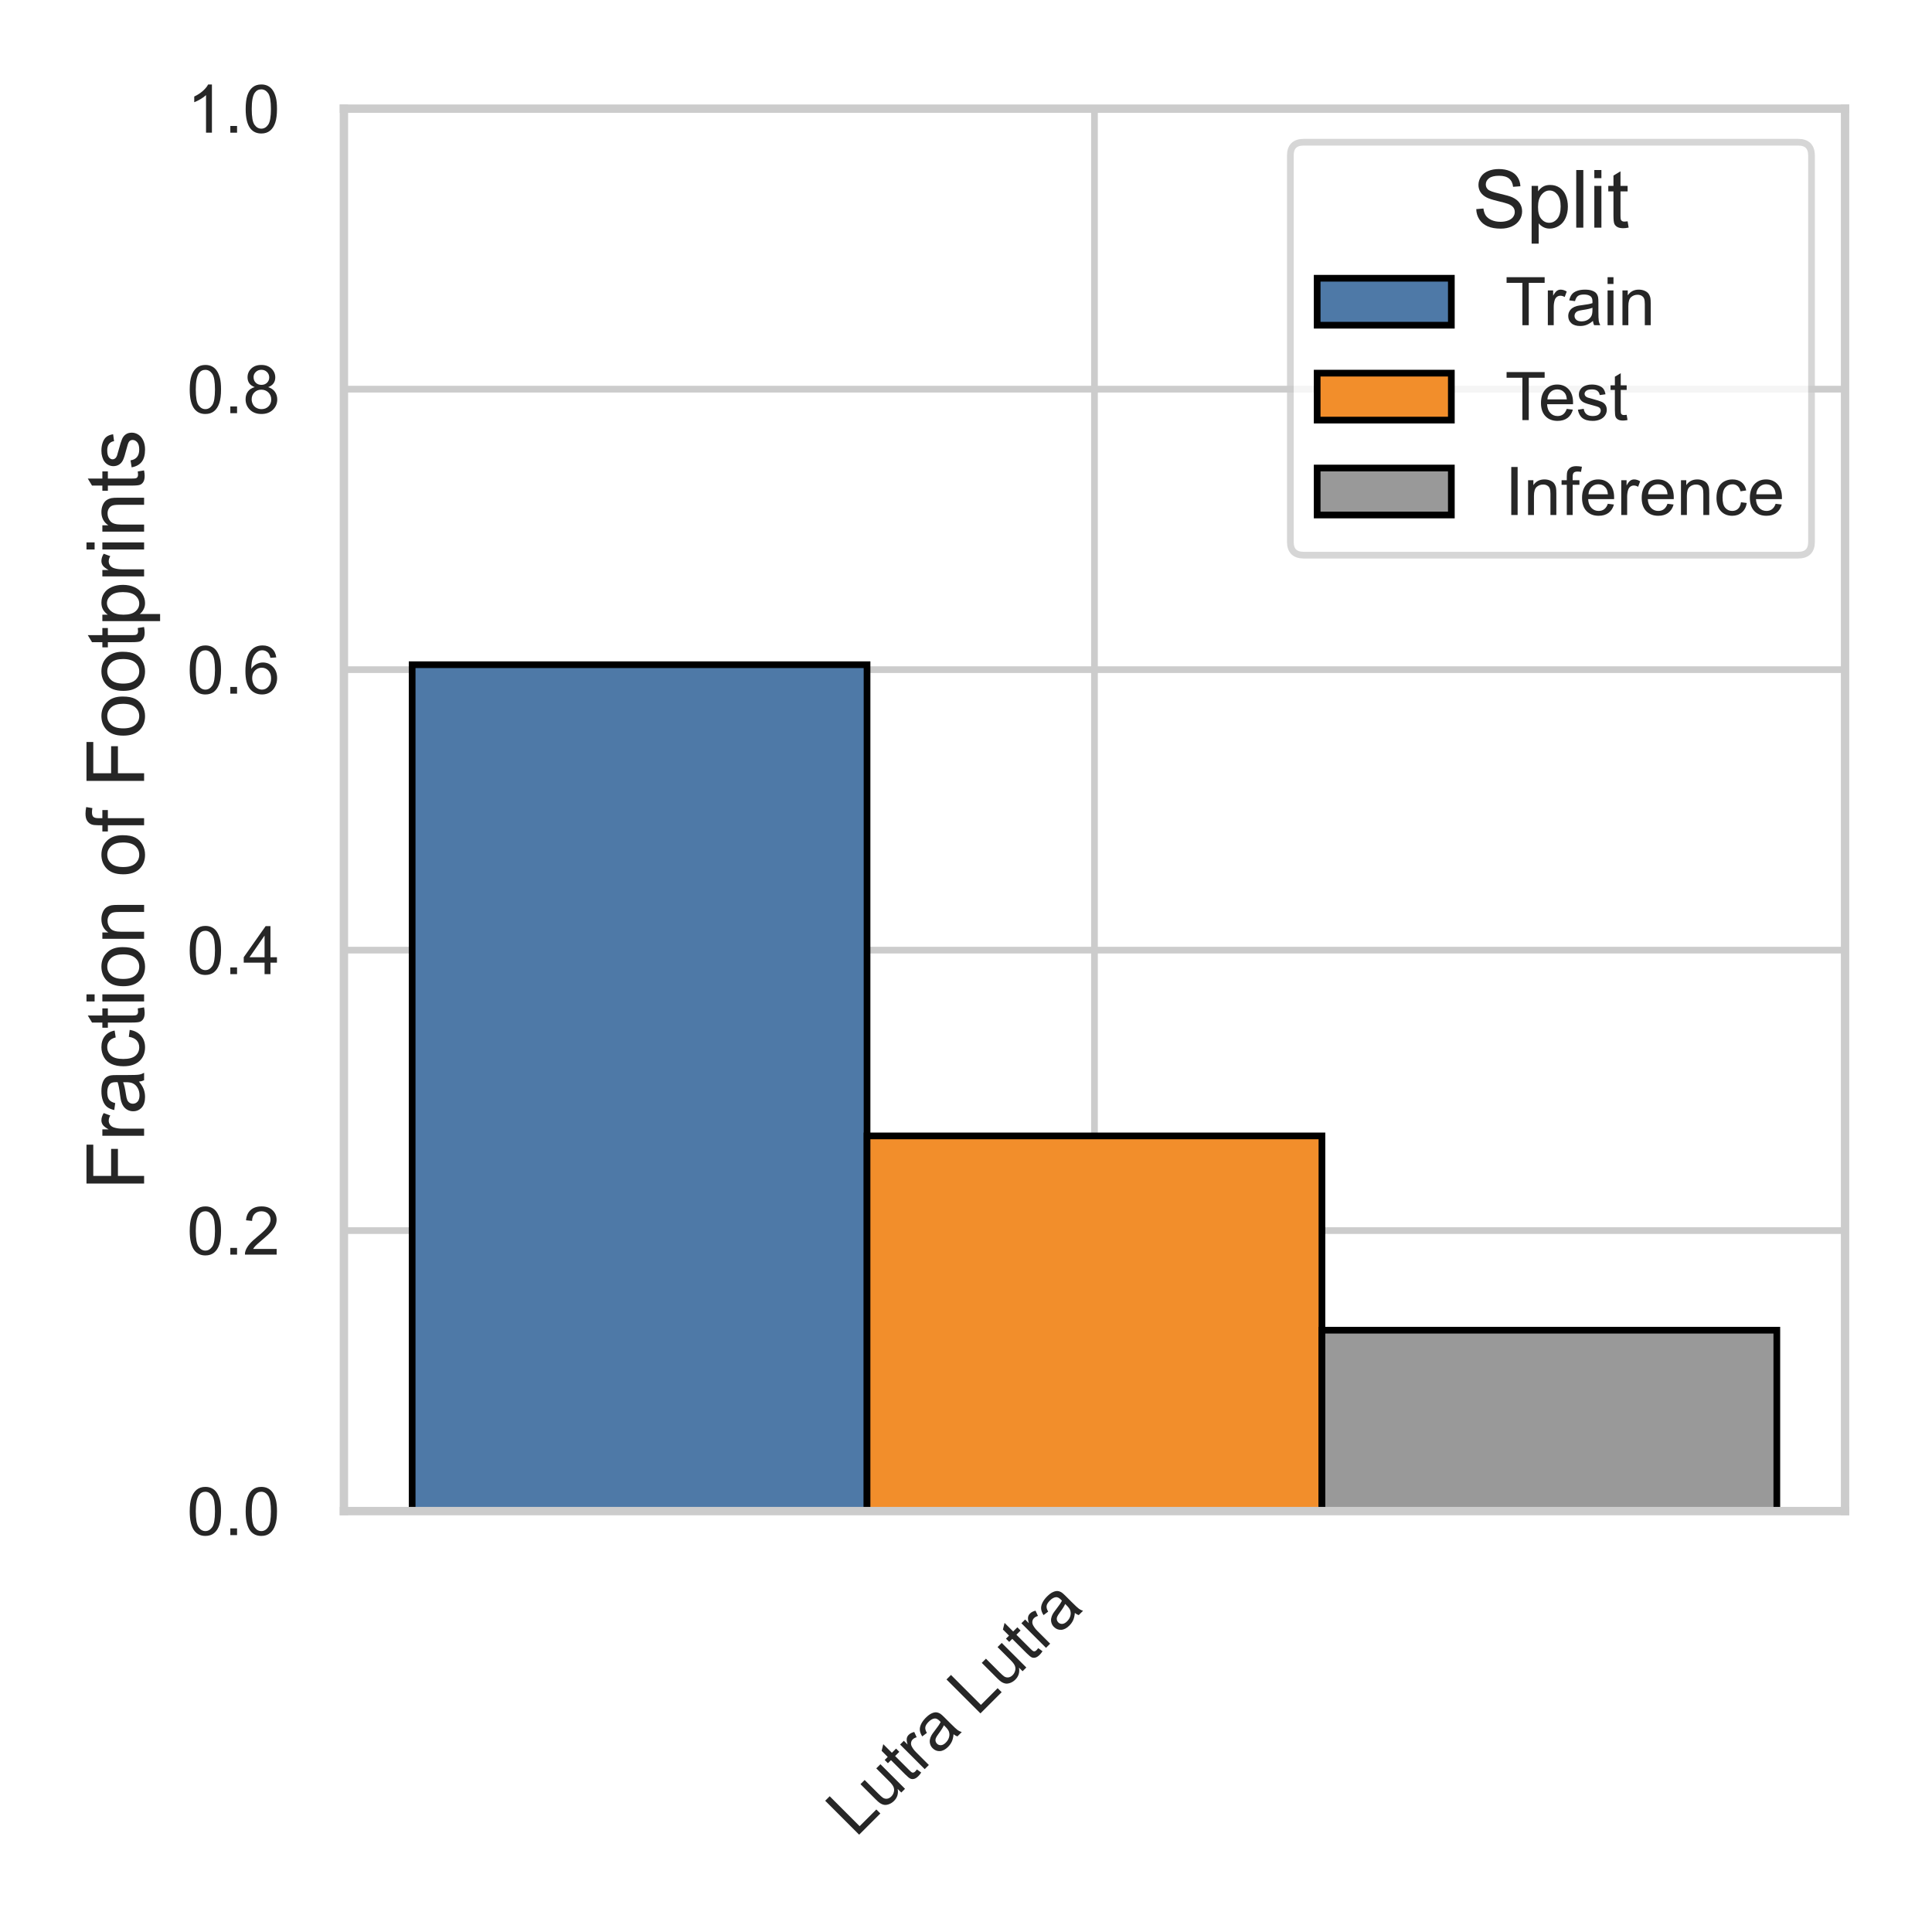
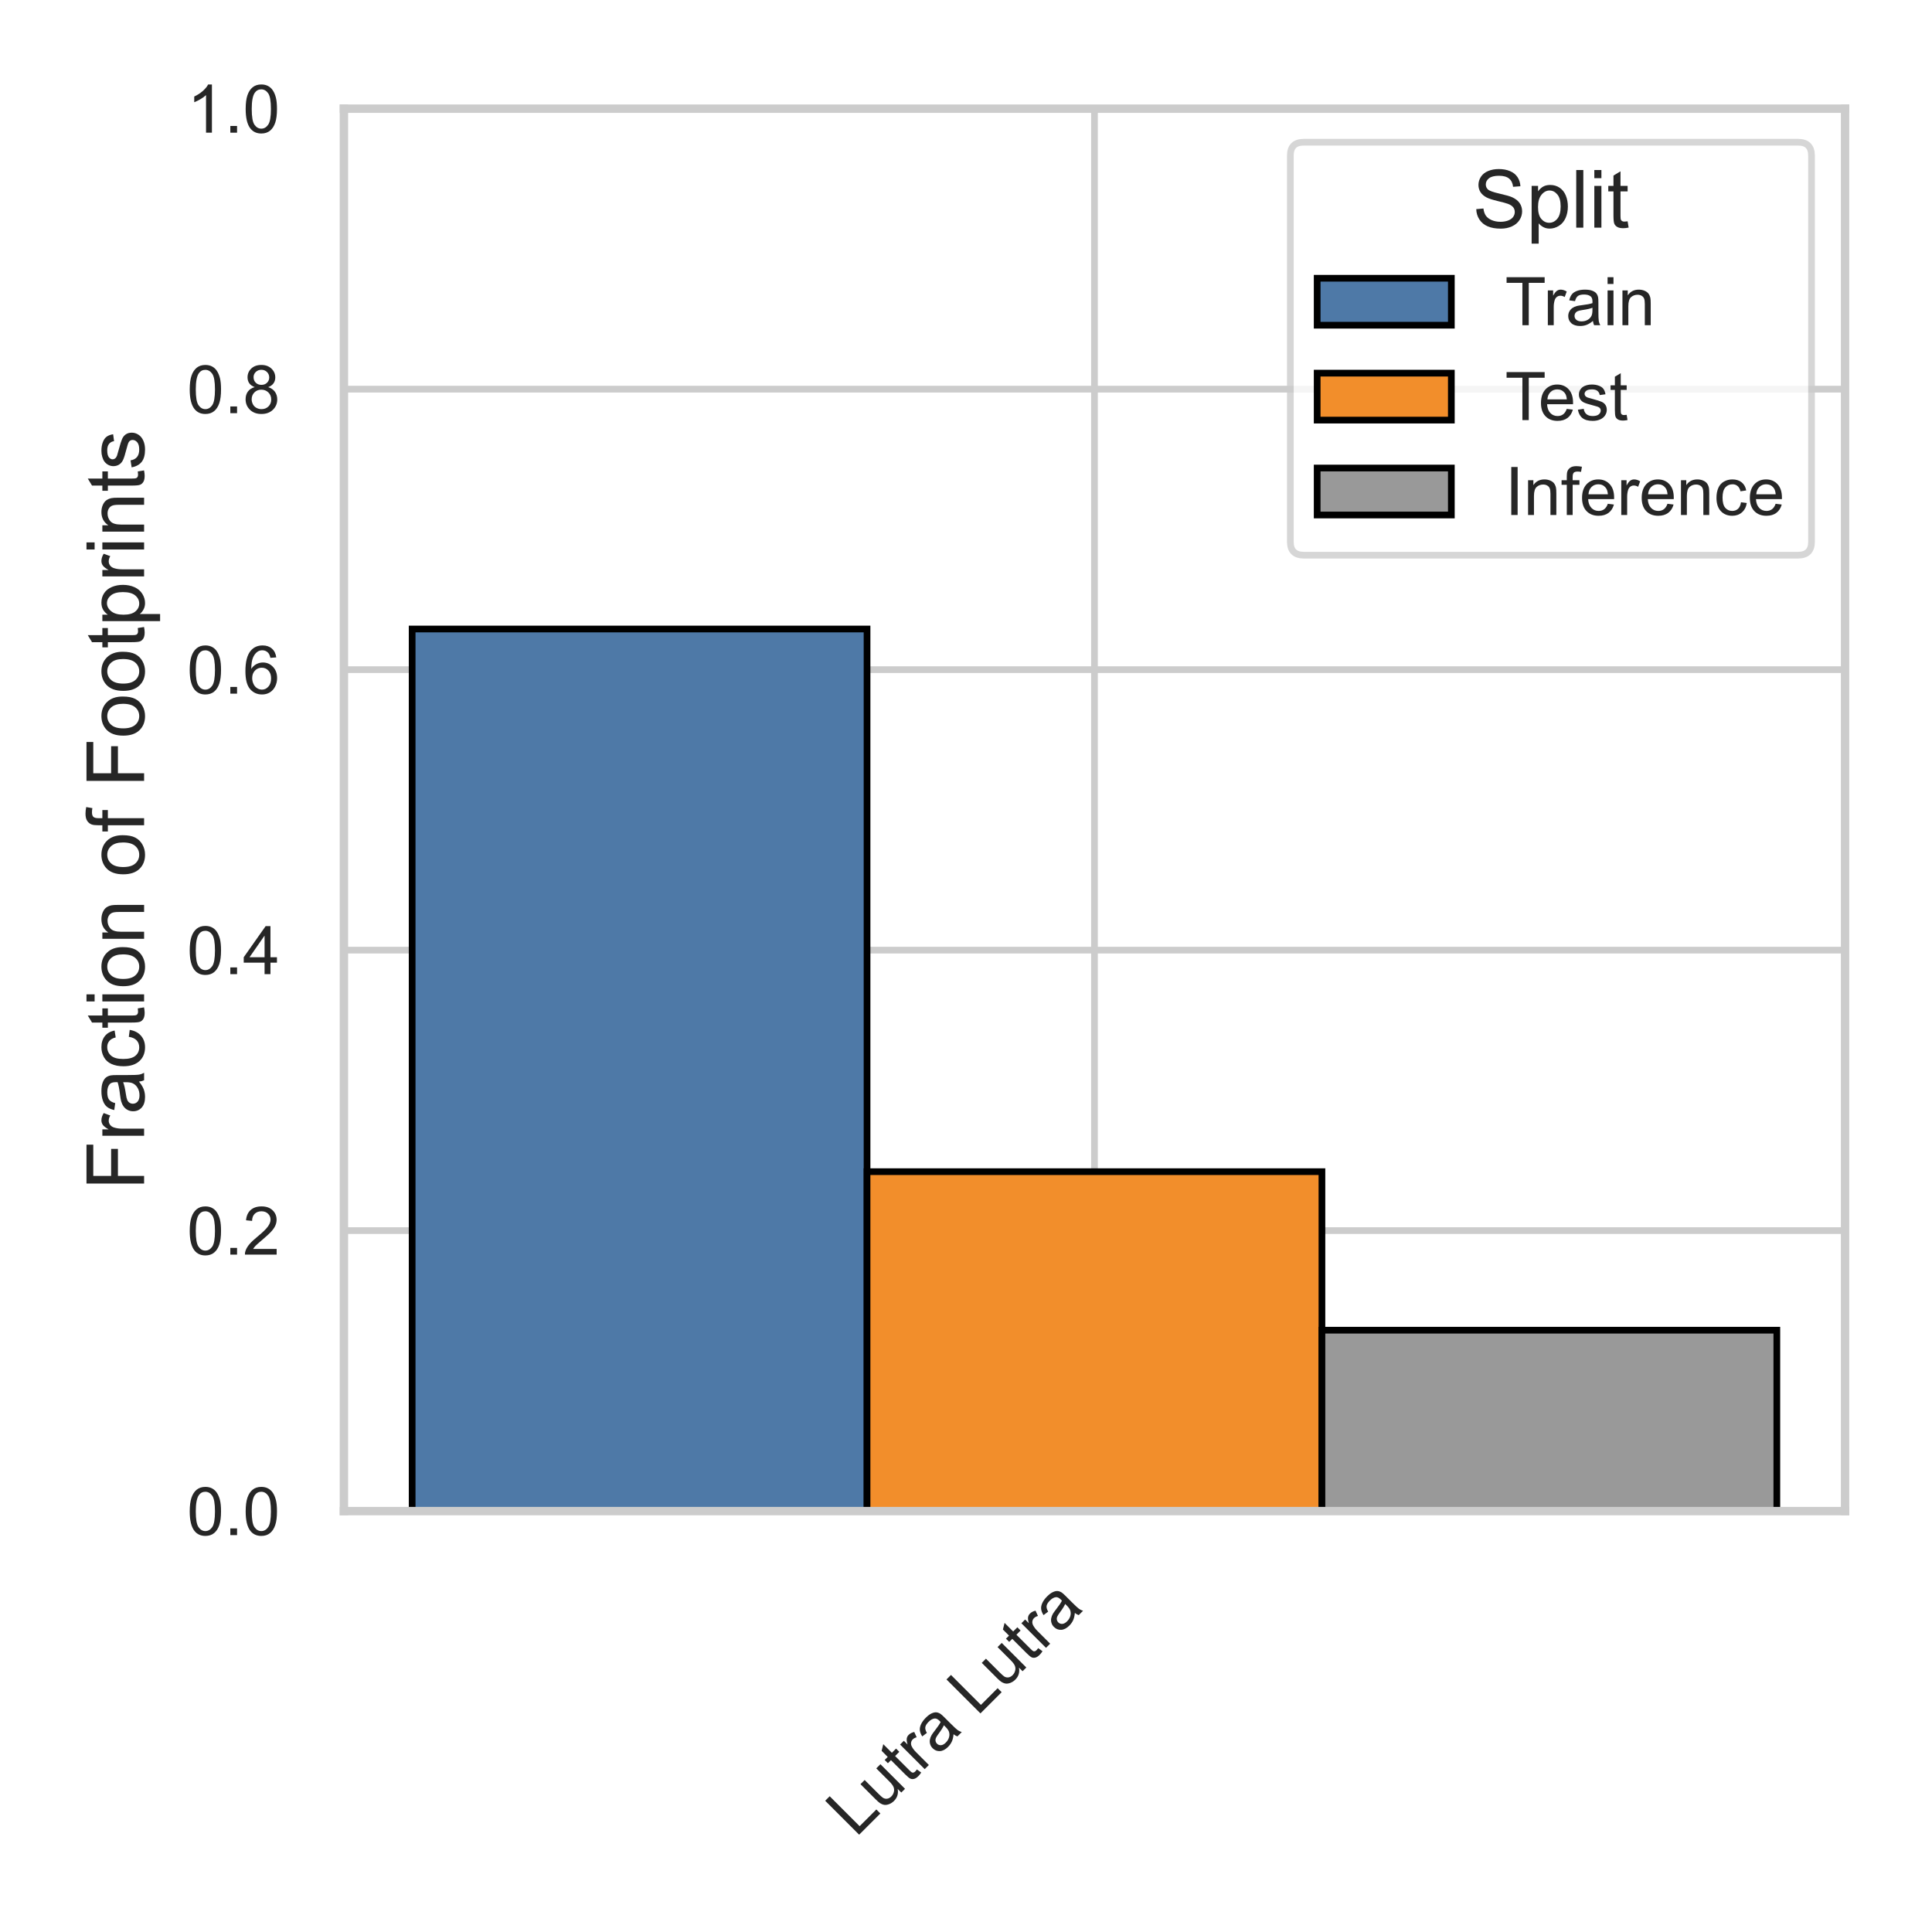
<svg xmlns="http://www.w3.org/2000/svg" xmlns:xlink="http://www.w3.org/1999/xlink" width="288pt" height="288pt" viewBox="0 0 288 288" version="1.1">
  <defs>
    <style type="text/css">*{stroke-linejoin: round; stroke-linecap: butt}</style>
  </defs>
  <g id="figure_1">
    <g id="patch_1">
      <path d="M 0 288  L 288 288  L 288 0  L 0 0  z " style="fill: #ffffff" />
    </g>
    <g id="axes_1">
      <g id="patch_2">
        <path d="M 51.266 225.256  L 275.04 225.256  L 275.04 16.2  L 51.266 16.2  z " style="fill: #ffffff" />
      </g>
      <g id="matplotlib.axis_1">
        <g id="xtick_1">
          <g id="line2d_1">
-             <path d="M 163.153 225.256  L 163.153 16.2  " clip-path="url(#pc588e5ae8b)" style="fill: none; stroke: #cccccc; stroke-linecap: round" />
+             <path d="M 163.153 225.256  L 163.153 16.2  " clip-path="url(#p96af33c10a)" style="fill: none; stroke: #cccccc; stroke-linecap: round" />
          </g>
          <g id="text_1">
            <g style="fill: #262626" transform="translate(127.5525 274.0127) rotate(-45) scale(0.1 -0.1)">
              <defs>
                <path id="ArialMT-4c" d="M 469 0  L 469 4581  L 1075 4581  L 1075 541  L 3331 541  L 3331 0  L 469 0  z " transform="scale(0.015625)" />
                <path id="ArialMT-75" d="M 2597 0  L 2597 488  Q 2209 -75 1544 -75  Q 1250 -75 995 37  Q 741 150 617 320  Q 494 491 444 738  Q 409 903 409 1263  L 409 3319  L 972 3319  L 972 1478  Q 972 1038 1006 884  Q 1059 663 1231 536  Q 1403 409 1656 409  Q 1909 409 2131 539  Q 2353 669 2445 892  Q 2538 1116 2538 1541  L 2538 3319  L 3100 3319  L 3100 0  L 2597 0  z " transform="scale(0.015625)" />
                <path id="ArialMT-74" d="M 1650 503  L 1731 6  Q 1494 -44 1306 -44  Q 1000 -44 831 53  Q 663 150 594 308  Q 525 466 525 972  L 525 2881  L 113 2881  L 113 3319  L 525 3319  L 525 4141  L 1084 4478  L 1084 3319  L 1650 3319  L 1650 2881  L 1084 2881  L 1084 941  Q 1084 700 1114 631  Q 1144 563 1211 522  Q 1278 481 1403 481  Q 1497 481 1650 503  z " transform="scale(0.015625)" />
                <path id="ArialMT-72" d="M 416 0  L 416 3319  L 922 3319  L 922 2816  Q 1116 3169 1280 3281  Q 1444 3394 1641 3394  Q 1925 3394 2219 3213  L 2025 2691  Q 1819 2813 1613 2813  Q 1428 2813 1281 2702  Q 1134 2591 1072 2394  Q 978 2094 978 1738  L 978 0  L 416 0  z " transform="scale(0.015625)" />
                <path id="ArialMT-61" d="M 2588 409  Q 2275 144 1986 34  Q 1697 -75 1366 -75  Q 819 -75 525 192  Q 231 459 231 875  Q 231 1119 342 1320  Q 453 1522 633 1644  Q 813 1766 1038 1828  Q 1203 1872 1538 1913  Q 2219 1994 2541 2106  Q 2544 2222 2544 2253  Q 2544 2597 2384 2738  Q 2169 2928 1744 2928  Q 1347 2928 1158 2789  Q 969 2650 878 2297  L 328 2372  Q 403 2725 575 2942  Q 747 3159 1072 3276  Q 1397 3394 1825 3394  Q 2250 3394 2515 3294  Q 2781 3194 2906 3042  Q 3031 2891 3081 2659  Q 3109 2516 3109 2141  L 3109 1391  Q 3109 606 3145 398  Q 3181 191 3288 0  L 2700 0  Q 2613 175 2588 409  z M 2541 1666  Q 2234 1541 1622 1453  Q 1275 1403 1131 1340  Q 988 1278 909 1158  Q 831 1038 831 891  Q 831 666 1001 516  Q 1172 366 1500 366  Q 1825 366 2078 508  Q 2331 650 2450 897  Q 2541 1088 2541 1459  L 2541 1666  z " transform="scale(0.015625)" />
                <path id="ArialMT-20" transform="scale(0.015625)" />
              </defs>
              <use xlink:href="#ArialMT-4c" />
              <use xlink:href="#ArialMT-75" transform="translate(55.61523 0)" />
              <use xlink:href="#ArialMT-74" transform="translate(111.2305 0)" />
              <use xlink:href="#ArialMT-72" transform="translate(139.0137 0)" />
              <use xlink:href="#ArialMT-61" transform="translate(172.3145 0)" />
              <use xlink:href="#ArialMT-20" transform="translate(227.9297 0)" />
              <use xlink:href="#ArialMT-4c" transform="translate(255.7129 0)" />
              <use xlink:href="#ArialMT-75" transform="translate(311.3281 0)" />
              <use xlink:href="#ArialMT-74" transform="translate(366.9434 0)" />
              <use xlink:href="#ArialMT-72" transform="translate(394.7266 0)" />
              <use xlink:href="#ArialMT-61" transform="translate(428.0273 0)" />
            </g>
          </g>
        </g>
      </g>
      <g id="matplotlib.axis_2">
        <g id="ytick_1">
          <g id="line2d_2">
-             <path d="M 51.266 225.256  L 275.04 225.256  " clip-path="url(#pc588e5ae8b)" style="fill: none; stroke: #cccccc; stroke-linecap: round" />
+             <path d="M 51.266 225.256  L 275.04 225.256  " clip-path="url(#p96af33c10a)" style="fill: none; stroke: #cccccc; stroke-linecap: round" />
          </g>
          <g id="text_2">
            <g style="fill: #262626" transform="translate(27.86625 228.835) scale(0.1 -0.1)">
              <defs>
                <path id="ArialMT-30" d="M 266 2259  Q 266 3072 433 3567  Q 600 4063 929 4331  Q 1259 4600 1759 4600  Q 2128 4600 2406 4451  Q 2684 4303 2865 4023  Q 3047 3744 3150 3342  Q 3253 2941 3253 2259  Q 3253 1453 3087 958  Q 2922 463 2592 192  Q 2263 -78 1759 -78  Q 1097 -78 719 397  Q 266 969 266 2259  z M 844 2259  Q 844 1131 1108 757  Q 1372 384 1759 384  Q 2147 384 2411 759  Q 2675 1134 2675 2259  Q 2675 3391 2411 3762  Q 2147 4134 1753 4134  Q 1366 4134 1134 3806  Q 844 3388 844 2259  z " transform="scale(0.015625)" />
                <path id="ArialMT-2e" d="M 581 0  L 581 641  L 1222 641  L 1222 0  L 581 0  z " transform="scale(0.015625)" />
              </defs>
              <use xlink:href="#ArialMT-30" />
              <use xlink:href="#ArialMT-2e" transform="translate(55.61523 0)" />
              <use xlink:href="#ArialMT-30" transform="translate(83.39844 0)" />
            </g>
          </g>
        </g>
        <g id="ytick_2">
          <g id="line2d_3">
-             <path d="M 51.266 183.445  L 275.04 183.445  " clip-path="url(#pc588e5ae8b)" style="fill: none; stroke: #cccccc; stroke-linecap: round" />
+             <path d="M 51.266 183.445  L 275.04 183.445  " clip-path="url(#p96af33c10a)" style="fill: none; stroke: #cccccc; stroke-linecap: round" />
          </g>
          <g id="text_3">
            <g style="fill: #262626" transform="translate(27.86625 187.0238) scale(0.1 -0.1)">
              <defs>
                <path id="ArialMT-32" d="M 3222 541  L 3222 0  L 194 0  Q 188 203 259 391  Q 375 700 629 1000  Q 884 1300 1366 1694  Q 2113 2306 2375 2664  Q 2638 3022 2638 3341  Q 2638 3675 2398 3904  Q 2159 4134 1775 4134  Q 1369 4134 1125 3890  Q 881 3647 878 3216  L 300 3275  Q 359 3922 746 4261  Q 1134 4600 1788 4600  Q 2447 4600 2831 4234  Q 3216 3869 3216 3328  Q 3216 3053 3103 2787  Q 2991 2522 2730 2228  Q 2469 1934 1863 1422  Q 1356 997 1212 845  Q 1069 694 975 541  L 3222 541  z " transform="scale(0.015625)" />
              </defs>
              <use xlink:href="#ArialMT-30" />
              <use xlink:href="#ArialMT-2e" transform="translate(55.61523 0)" />
              <use xlink:href="#ArialMT-32" transform="translate(83.39844 0)" />
            </g>
          </g>
        </g>
        <g id="ytick_3">
          <g id="line2d_4">
-             <path d="M 51.266 141.634  L 275.04 141.634  " clip-path="url(#pc588e5ae8b)" style="fill: none; stroke: #cccccc; stroke-linecap: round" />
+             <path d="M 51.266 141.634  L 275.04 141.634  " clip-path="url(#p96af33c10a)" style="fill: none; stroke: #cccccc; stroke-linecap: round" />
          </g>
          <g id="text_4">
            <g style="fill: #262626" transform="translate(27.86625 145.2126) scale(0.1 -0.1)">
              <defs>
                <path id="ArialMT-34" d="M 2069 0  L 2069 1097  L 81 1097  L 81 1613  L 2172 4581  L 2631 4581  L 2631 1613  L 3250 1613  L 3250 1097  L 2631 1097  L 2631 0  L 2069 0  z M 2069 1613  L 2069 3678  L 634 1613  L 2069 1613  z " transform="scale(0.015625)" />
              </defs>
              <use xlink:href="#ArialMT-30" />
              <use xlink:href="#ArialMT-2e" transform="translate(55.61523 0)" />
              <use xlink:href="#ArialMT-34" transform="translate(83.39844 0)" />
            </g>
          </g>
        </g>
        <g id="ytick_4">
          <g id="line2d_5">
-             <path d="M 51.266 99.822  L 275.04 99.822  " clip-path="url(#pc588e5ae8b)" style="fill: none; stroke: #cccccc; stroke-linecap: round" />
+             <path d="M 51.266 99.822  L 275.04 99.822  " clip-path="url(#p96af33c10a)" style="fill: none; stroke: #cccccc; stroke-linecap: round" />
          </g>
          <g id="text_5">
            <g style="fill: #262626" transform="translate(27.86625 103.4014) scale(0.1 -0.1)">
              <defs>
                <path id="ArialMT-36" d="M 3184 3459  L 2625 3416  Q 2550 3747 2413 3897  Q 2184 4138 1850 4138  Q 1581 4138 1378 3988  Q 1113 3794 959 3422  Q 806 3050 800 2363  Q 1003 2672 1297 2822  Q 1591 2972 1913 2972  Q 2475 2972 2870 2558  Q 3266 2144 3266 1488  Q 3266 1056 3080 686  Q 2894 316 2569 119  Q 2244 -78 1831 -78  Q 1128 -78 684 439  Q 241 956 241 2144  Q 241 3472 731 4075  Q 1159 4600 1884 4600  Q 2425 4600 2770 4297  Q 3116 3994 3184 3459  z M 888 1484  Q 888 1194 1011 928  Q 1134 663 1356 523  Q 1578 384 1822 384  Q 2178 384 2434 671  Q 2691 959 2691 1453  Q 2691 1928 2437 2201  Q 2184 2475 1800 2475  Q 1419 2475 1153 2201  Q 888 1928 888 1484  z " transform="scale(0.015625)" />
              </defs>
              <use xlink:href="#ArialMT-30" />
              <use xlink:href="#ArialMT-2e" transform="translate(55.61523 0)" />
              <use xlink:href="#ArialMT-36" transform="translate(83.39844 0)" />
            </g>
          </g>
        </g>
        <g id="ytick_5">
          <g id="line2d_6">
-             <path d="M 51.266 58.011  L 275.04 58.011  " clip-path="url(#pc588e5ae8b)" style="fill: none; stroke: #cccccc; stroke-linecap: round" />
+             <path d="M 51.266 58.011  L 275.04 58.011  " clip-path="url(#p96af33c10a)" style="fill: none; stroke: #cccccc; stroke-linecap: round" />
          </g>
          <g id="text_6">
            <g style="fill: #262626" transform="translate(27.86625 61.59013) scale(0.1 -0.1)">
              <defs>
                <path id="ArialMT-38" d="M 1131 2484  Q 781 2613 612 2850  Q 444 3088 444 3419  Q 444 3919 803 4259  Q 1163 4600 1759 4600  Q 2359 4600 2725 4251  Q 3091 3903 3091 3403  Q 3091 3084 2923 2848  Q 2756 2613 2416 2484  Q 2838 2347 3058 2040  Q 3278 1734 3278 1309  Q 3278 722 2862 322  Q 2447 -78 1769 -78  Q 1091 -78 675 323  Q 259 725 259 1325  Q 259 1772 486 2073  Q 713 2375 1131 2484  z M 1019 3438  Q 1019 3113 1228 2906  Q 1438 2700 1772 2700  Q 2097 2700 2305 2904  Q 2513 3109 2513 3406  Q 2513 3716 2298 3927  Q 2084 4138 1766 4138  Q 1444 4138 1231 3931  Q 1019 3725 1019 3438  z M 838 1322  Q 838 1081 952 856  Q 1066 631 1291 507  Q 1516 384 1775 384  Q 2178 384 2440 643  Q 2703 903 2703 1303  Q 2703 1709 2433 1975  Q 2163 2241 1756 2241  Q 1359 2241 1098 1978  Q 838 1716 838 1322  z " transform="scale(0.015625)" />
              </defs>
              <use xlink:href="#ArialMT-30" />
              <use xlink:href="#ArialMT-2e" transform="translate(55.61523 0)" />
              <use xlink:href="#ArialMT-38" transform="translate(83.39844 0)" />
            </g>
          </g>
        </g>
        <g id="ytick_6">
          <g id="line2d_7">
-             <path d="M 51.266 16.2  L 275.04 16.2  " clip-path="url(#pc588e5ae8b)" style="fill: none; stroke: #cccccc; stroke-linecap: round" />
+             <path d="M 51.266 16.2  L 275.04 16.2  " clip-path="url(#p96af33c10a)" style="fill: none; stroke: #cccccc; stroke-linecap: round" />
          </g>
          <g id="text_7">
            <g style="fill: #262626" transform="translate(27.86625 19.77891) scale(0.1 -0.1)">
              <defs>
                <path id="ArialMT-31" d="M 2384 0  L 1822 0  L 1822 3584  Q 1619 3391 1289 3197  Q 959 3003 697 2906  L 697 3450  Q 1169 3672 1522 3987  Q 1875 4303 2022 4600  L 2384 4600  L 2384 0  z " transform="scale(0.015625)" />
              </defs>
              <use xlink:href="#ArialMT-31" />
              <use xlink:href="#ArialMT-2e" transform="translate(55.61523 0)" />
              <use xlink:href="#ArialMT-30" transform="translate(83.39844 0)" />
            </g>
          </g>
        </g>
        <g id="text_8">
          <g style="fill: #262626" transform="translate(21.48125 177.4131) rotate(-90) scale(0.12 -0.12)">
            <defs>
              <path id="ArialMT-46" d="M 525 0  L 525 4581  L 3616 4581  L 3616 4041  L 1131 4041  L 1131 2622  L 3281 2622  L 3281 2081  L 1131 2081  L 1131 0  L 525 0  z " transform="scale(0.015625)" />
              <path id="ArialMT-63" d="M 2588 1216  L 3141 1144  Q 3050 572 2676 248  Q 2303 -75 1759 -75  Q 1078 -75 664 370  Q 250 816 250 1647  Q 250 2184 428 2587  Q 606 2991 970 3192  Q 1334 3394 1763 3394  Q 2303 3394 2647 3120  Q 2991 2847 3088 2344  L 2541 2259  Q 2463 2594 2264 2762  Q 2066 2931 1784 2931  Q 1359 2931 1093 2626  Q 828 2322 828 1663  Q 828 994 1084 691  Q 1341 388 1753 388  Q 2084 388 2306 591  Q 2528 794 2588 1216  z " transform="scale(0.015625)" />
              <path id="ArialMT-69" d="M 425 3934  L 425 4581  L 988 4581  L 988 3934  L 425 3934  z M 425 0  L 425 3319  L 988 3319  L 988 0  L 425 0  z " transform="scale(0.015625)" />
              <path id="ArialMT-6f" d="M 213 1659  Q 213 2581 725 3025  Q 1153 3394 1769 3394  Q 2453 3394 2887 2945  Q 3322 2497 3322 1706  Q 3322 1066 3130 698  Q 2938 331 2570 128  Q 2203 -75 1769 -75  Q 1072 -75 642 372  Q 213 819 213 1659  z M 791 1659  Q 791 1022 1069 705  Q 1347 388 1769 388  Q 2188 388 2466 706  Q 2744 1025 2744 1678  Q 2744 2294 2464 2611  Q 2184 2928 1769 2928  Q 1347 2928 1069 2612  Q 791 2297 791 1659  z " transform="scale(0.015625)" />
              <path id="ArialMT-6e" d="M 422 0  L 422 3319  L 928 3319  L 928 2847  Q 1294 3394 1984 3394  Q 2284 3394 2536 3286  Q 2788 3178 2913 3003  Q 3038 2828 3088 2588  Q 3119 2431 3119 2041  L 3119 0  L 2556 0  L 2556 2019  Q 2556 2363 2490 2533  Q 2425 2703 2258 2804  Q 2091 2906 1866 2906  Q 1506 2906 1245 2678  Q 984 2450 984 1813  L 984 0  L 422 0  z " transform="scale(0.015625)" />
              <path id="ArialMT-66" d="M 556 0  L 556 2881  L 59 2881  L 59 3319  L 556 3319  L 556 3672  Q 556 4006 616 4169  Q 697 4388 901 4523  Q 1106 4659 1475 4659  Q 1713 4659 2000 4603  L 1916 4113  Q 1741 4144 1584 4144  Q 1328 4144 1222 4034  Q 1116 3925 1116 3625  L 1116 3319  L 1763 3319  L 1763 2881  L 1116 2881  L 1116 0  L 556 0  z " transform="scale(0.015625)" />
              <path id="ArialMT-70" d="M 422 -1272  L 422 3319  L 934 3319  L 934 2888  Q 1116 3141 1344 3267  Q 1572 3394 1897 3394  Q 2322 3394 2647 3175  Q 2972 2956 3137 2557  Q 3303 2159 3303 1684  Q 3303 1175 3120 767  Q 2938 359 2589 142  Q 2241 -75 1856 -75  Q 1575 -75 1351 44  Q 1128 163 984 344  L 984 -1272  L 422 -1272  z M 931 1641  Q 931 1000 1190 694  Q 1450 388 1819 388  Q 2194 388 2461 705  Q 2728 1022 2728 1688  Q 2728 2322 2467 2637  Q 2206 2953 1844 2953  Q 1484 2953 1207 2617  Q 931 2281 931 1641  z " transform="scale(0.015625)" />
              <path id="ArialMT-73" d="M 197 991  L 753 1078  Q 800 744 1014 566  Q 1228 388 1613 388  Q 2000 388 2187 545  Q 2375 703 2375 916  Q 2375 1106 2209 1216  Q 2094 1291 1634 1406  Q 1016 1563 777 1677  Q 538 1791 414 1992  Q 291 2194 291 2438  Q 291 2659 392 2848  Q 494 3038 669 3163  Q 800 3259 1026 3326  Q 1253 3394 1513 3394  Q 1903 3394 2198 3281  Q 2494 3169 2634 2976  Q 2775 2784 2828 2463  L 2278 2388  Q 2241 2644 2061 2787  Q 1881 2931 1553 2931  Q 1166 2931 1000 2803  Q 834 2675 834 2503  Q 834 2394 903 2306  Q 972 2216 1119 2156  Q 1203 2125 1616 2013  Q 2213 1853 2448 1751  Q 2684 1650 2818 1456  Q 2953 1263 2953 975  Q 2953 694 2789 445  Q 2625 197 2315 61  Q 2006 -75 1616 -75  Q 969 -75 630 194  Q 291 463 197 991  z " transform="scale(0.015625)" />
            </defs>
            <use xlink:href="#ArialMT-46" />
            <use xlink:href="#ArialMT-72" transform="translate(61.08398 0)" />
            <use xlink:href="#ArialMT-61" transform="translate(94.38477 0)" />
            <use xlink:href="#ArialMT-63" transform="translate(150 0)" />
            <use xlink:href="#ArialMT-74" transform="translate(200 0)" />
            <use xlink:href="#ArialMT-69" transform="translate(227.7832 0)" />
            <use xlink:href="#ArialMT-6f" transform="translate(250 0)" />
            <use xlink:href="#ArialMT-6e" transform="translate(305.6152 0)" />
            <use xlink:href="#ArialMT-20" transform="translate(361.2305 0)" />
            <use xlink:href="#ArialMT-6f" transform="translate(389.0137 0)" />
            <use xlink:href="#ArialMT-66" transform="translate(444.6289 0)" />
            <use xlink:href="#ArialMT-20" transform="translate(472.4121 0)" />
            <use xlink:href="#ArialMT-46" transform="translate(500.1953 0)" />
            <use xlink:href="#ArialMT-6f" transform="translate(561.2793 0)" />
            <use xlink:href="#ArialMT-6f" transform="translate(616.8945 0)" />
            <use xlink:href="#ArialMT-74" transform="translate(672.5098 0)" />
            <use xlink:href="#ArialMT-70" transform="translate(700.293 0)" />
            <use xlink:href="#ArialMT-72" transform="translate(755.9082 0)" />
            <use xlink:href="#ArialMT-69" transform="translate(789.209 0)" />
            <use xlink:href="#ArialMT-6e" transform="translate(811.4258 0)" />
            <use xlink:href="#ArialMT-74" transform="translate(867.041 0)" />
            <use xlink:href="#ArialMT-73" transform="translate(894.8242 0)" />
          </g>
        </g>
      </g>
      <g id="patch_3">
-         <path d="M 61.438 225.256  L 129.248 225.256  L 129.248 99.09  L 61.438 99.09  z " clip-path="url(#pc588e5ae8b)" style="fill: #4e79a7; stroke: #000000; stroke-linejoin: miter" />
+         <path d="M 61.438 225.256  L 129.248 225.256  L 129.248 93.764  L 61.438 93.764  z " clip-path="url(#p96af33c10a)" style="fill: #4e79a7; stroke: #000000; stroke-linejoin: miter" />
      </g>
      <g id="patch_4">
-         <path d="M 129.248 225.256  L 197.058 225.256  L 197.058 169.33  L 129.248 169.33  z " clip-path="url(#pc588e5ae8b)" style="fill: #f28e2b; stroke: #000000; stroke-linejoin: miter" />
+         <path d="M 129.248 225.256  L 197.058 225.256  L 197.058 174.657  L 129.248 174.657  z " clip-path="url(#p96af33c10a)" style="fill: #f28e2b; stroke: #000000; stroke-linejoin: miter" />
      </g>
      <g id="patch_5">
-         <path d="M 197.058 225.256  L 264.868 225.256  L 264.868 198.292  L 197.058 198.292  z " clip-path="url(#pc588e5ae8b)" style="fill: #999999; stroke: #000000; stroke-linejoin: miter" />
+         <path d="M 197.058 225.256  L 264.868 225.256  L 264.868 198.292  L 197.058 198.292  z " clip-path="url(#p96af33c10a)" style="fill: #999999; stroke: #000000; stroke-linejoin: miter" />
      </g>
      <g id="patch_6">
        <path d="M 51.266 225.256  L 51.266 16.2  " style="fill: none; stroke: #cccccc; stroke-width: 1.25; stroke-linejoin: miter; stroke-linecap: square" />
      </g>
      <g id="patch_7">
        <path d="M 275.04 225.256  L 275.04 16.2  " style="fill: none; stroke: #cccccc; stroke-width: 1.25; stroke-linejoin: miter; stroke-linecap: square" />
      </g>
      <g id="patch_8">
        <path d="M 51.266 225.256  L 275.04 225.256  " style="fill: none; stroke: #cccccc; stroke-width: 1.25; stroke-linejoin: miter; stroke-linecap: square" />
      </g>
      <g id="patch_9">
        <path d="M 51.266 16.2  L 275.04 16.2  " style="fill: none; stroke: #cccccc; stroke-width: 1.25; stroke-linejoin: miter; stroke-linecap: square" />
      </g>
      <g id="legend_1">
        <g id="patch_10">
          <path d="M 194.349 82.757  L 268.04 82.757  Q 270.04 82.757 270.04 80.757  L 270.04 23.2  Q 270.04 21.2 268.04 21.2  L 194.349 21.2  Q 192.349 21.2 192.349 23.2  L 192.349 80.757  Q 192.349 82.757 194.349 82.757  z " style="fill: #ffffff; opacity: 0.8; stroke: #cccccc; stroke-linejoin: miter" />
        </g>
        <g id="text_9">
          <g style="fill: #262626" transform="translate(219.5228 33.93563) scale(0.12 -0.12)">
            <defs>
              <path id="ArialMT-53" d="M 288 1472  L 859 1522  Q 900 1178 1048 958  Q 1197 738 1509 602  Q 1822 466 2213 466  Q 2559 466 2825 569  Q 3091 672 3220 851  Q 3350 1031 3350 1244  Q 3350 1459 3225 1620  Q 3100 1781 2813 1891  Q 2628 1963 1997 2114  Q 1366 2266 1113 2400  Q 784 2572 623 2826  Q 463 3081 463 3397  Q 463 3744 659 4045  Q 856 4347 1234 4503  Q 1613 4659 2075 4659  Q 2584 4659 2973 4495  Q 3363 4331 3572 4012  Q 3781 3694 3797 3291  L 3216 3247  Q 3169 3681 2898 3903  Q 2628 4125 2100 4125  Q 1550 4125 1298 3923  Q 1047 3722 1047 3438  Q 1047 3191 1225 3031  Q 1400 2872 2139 2705  Q 2878 2538 3153 2413  Q 3553 2228 3743 1945  Q 3934 1663 3934 1294  Q 3934 928 3725 604  Q 3516 281 3123 101  Q 2731 -78 2241 -78  Q 1619 -78 1198 103  Q 778 284 539 648  Q 300 1013 288 1472  z " transform="scale(0.015625)" />
              <path id="ArialMT-6c" d="M 409 0  L 409 4581  L 972 4581  L 972 0  L 409 0  z " transform="scale(0.015625)" />
            </defs>
            <use xlink:href="#ArialMT-53" />
            <use xlink:href="#ArialMT-70" transform="translate(66.69922 0)" />
            <use xlink:href="#ArialMT-6c" transform="translate(122.3145 0)" />
            <use xlink:href="#ArialMT-69" transform="translate(144.5312 0)" />
            <use xlink:href="#ArialMT-74" transform="translate(166.748 0)" />
          </g>
        </g>
        <g id="patch_11">
          <path d="M 196.349 48.478  L 216.349 48.478  L 216.349 41.478  L 196.349 41.478  z " style="fill: #4e79a7; stroke: #000000; stroke-linejoin: miter" />
        </g>
        <g id="text_10">
          <g style="fill: #262626" transform="translate(224.3494 48.47844) scale(0.1 -0.1)">
            <defs>
              <path id="ArialMT-54" d="M 1659 0  L 1659 4041  L 150 4041  L 150 4581  L 3781 4581  L 3781 4041  L 2266 4041  L 2266 0  L 1659 0  z " transform="scale(0.015625)" />
            </defs>
            <use xlink:href="#ArialMT-54" />
            <use xlink:href="#ArialMT-72" transform="translate(57.33398 0)" />
            <use xlink:href="#ArialMT-61" transform="translate(90.63477 0)" />
            <use xlink:href="#ArialMT-69" transform="translate(146.25 0)" />
            <use xlink:href="#ArialMT-6e" transform="translate(168.4668 0)" />
          </g>
        </g>
        <g id="patch_12">
          <path d="M 196.349 62.624  L 216.349 62.624  L 216.349 55.624  L 196.349 55.624  z " style="fill: #f28e2b; stroke: #000000; stroke-linejoin: miter" />
        </g>
        <g id="text_11">
          <g style="fill: #262626" transform="translate(224.3494 62.62375) scale(0.1 -0.1)">
            <defs>
              <path id="ArialMT-65" d="M 2694 1069  L 3275 997  Q 3138 488 2766 206  Q 2394 -75 1816 -75  Q 1088 -75 661 373  Q 234 822 234 1631  Q 234 2469 665 2931  Q 1097 3394 1784 3394  Q 2450 3394 2872 2941  Q 3294 2488 3294 1666  Q 3294 1616 3291 1516  L 816 1516  Q 847 969 1125 678  Q 1403 388 1819 388  Q 2128 388 2347 550  Q 2566 713 2694 1069  z M 847 1978  L 2700 1978  Q 2663 2397 2488 2606  Q 2219 2931 1791 2931  Q 1403 2931 1139 2672  Q 875 2413 847 1978  z " transform="scale(0.015625)" />
            </defs>
            <use xlink:href="#ArialMT-54" />
            <use xlink:href="#ArialMT-65" transform="translate(49.95898 0)" />
            <use xlink:href="#ArialMT-73" transform="translate(105.5742 0)" />
            <use xlink:href="#ArialMT-74" transform="translate(155.5742 0)" />
          </g>
        </g>
        <g id="patch_13">
          <path d="M 196.349 76.769  L 216.349 76.769  L 216.349 69.769  L 196.349 69.769  z " style="fill: #999999; stroke: #000000; stroke-linejoin: miter" />
        </g>
        <g id="text_12">
          <g style="fill: #262626" transform="translate(224.3494 76.76906) scale(0.1 -0.1)">
            <defs>
              <path id="ArialMT-49" d="M 597 0  L 597 4581  L 1203 4581  L 1203 0  L 597 0  z " transform="scale(0.015625)" />
            </defs>
            <use xlink:href="#ArialMT-49" />
            <use xlink:href="#ArialMT-6e" transform="translate(27.7832 0)" />
            <use xlink:href="#ArialMT-66" transform="translate(83.39844 0)" />
            <use xlink:href="#ArialMT-65" transform="translate(111.1816 0)" />
            <use xlink:href="#ArialMT-72" transform="translate(166.7969 0)" />
            <use xlink:href="#ArialMT-65" transform="translate(200.0977 0)" />
            <use xlink:href="#ArialMT-6e" transform="translate(255.7129 0)" />
            <use xlink:href="#ArialMT-63" transform="translate(311.3281 0)" />
            <use xlink:href="#ArialMT-65" transform="translate(361.3281 0)" />
          </g>
        </g>
      </g>
    </g>
  </g>
  <defs>
-     <clipPath id="pc588e5ae8b">
+     <clipPath id="p96af33c10a">
      <rect x="51.266" y="16.2" width="223.774" height="209.056" />
    </clipPath>
  </defs>
</svg>
